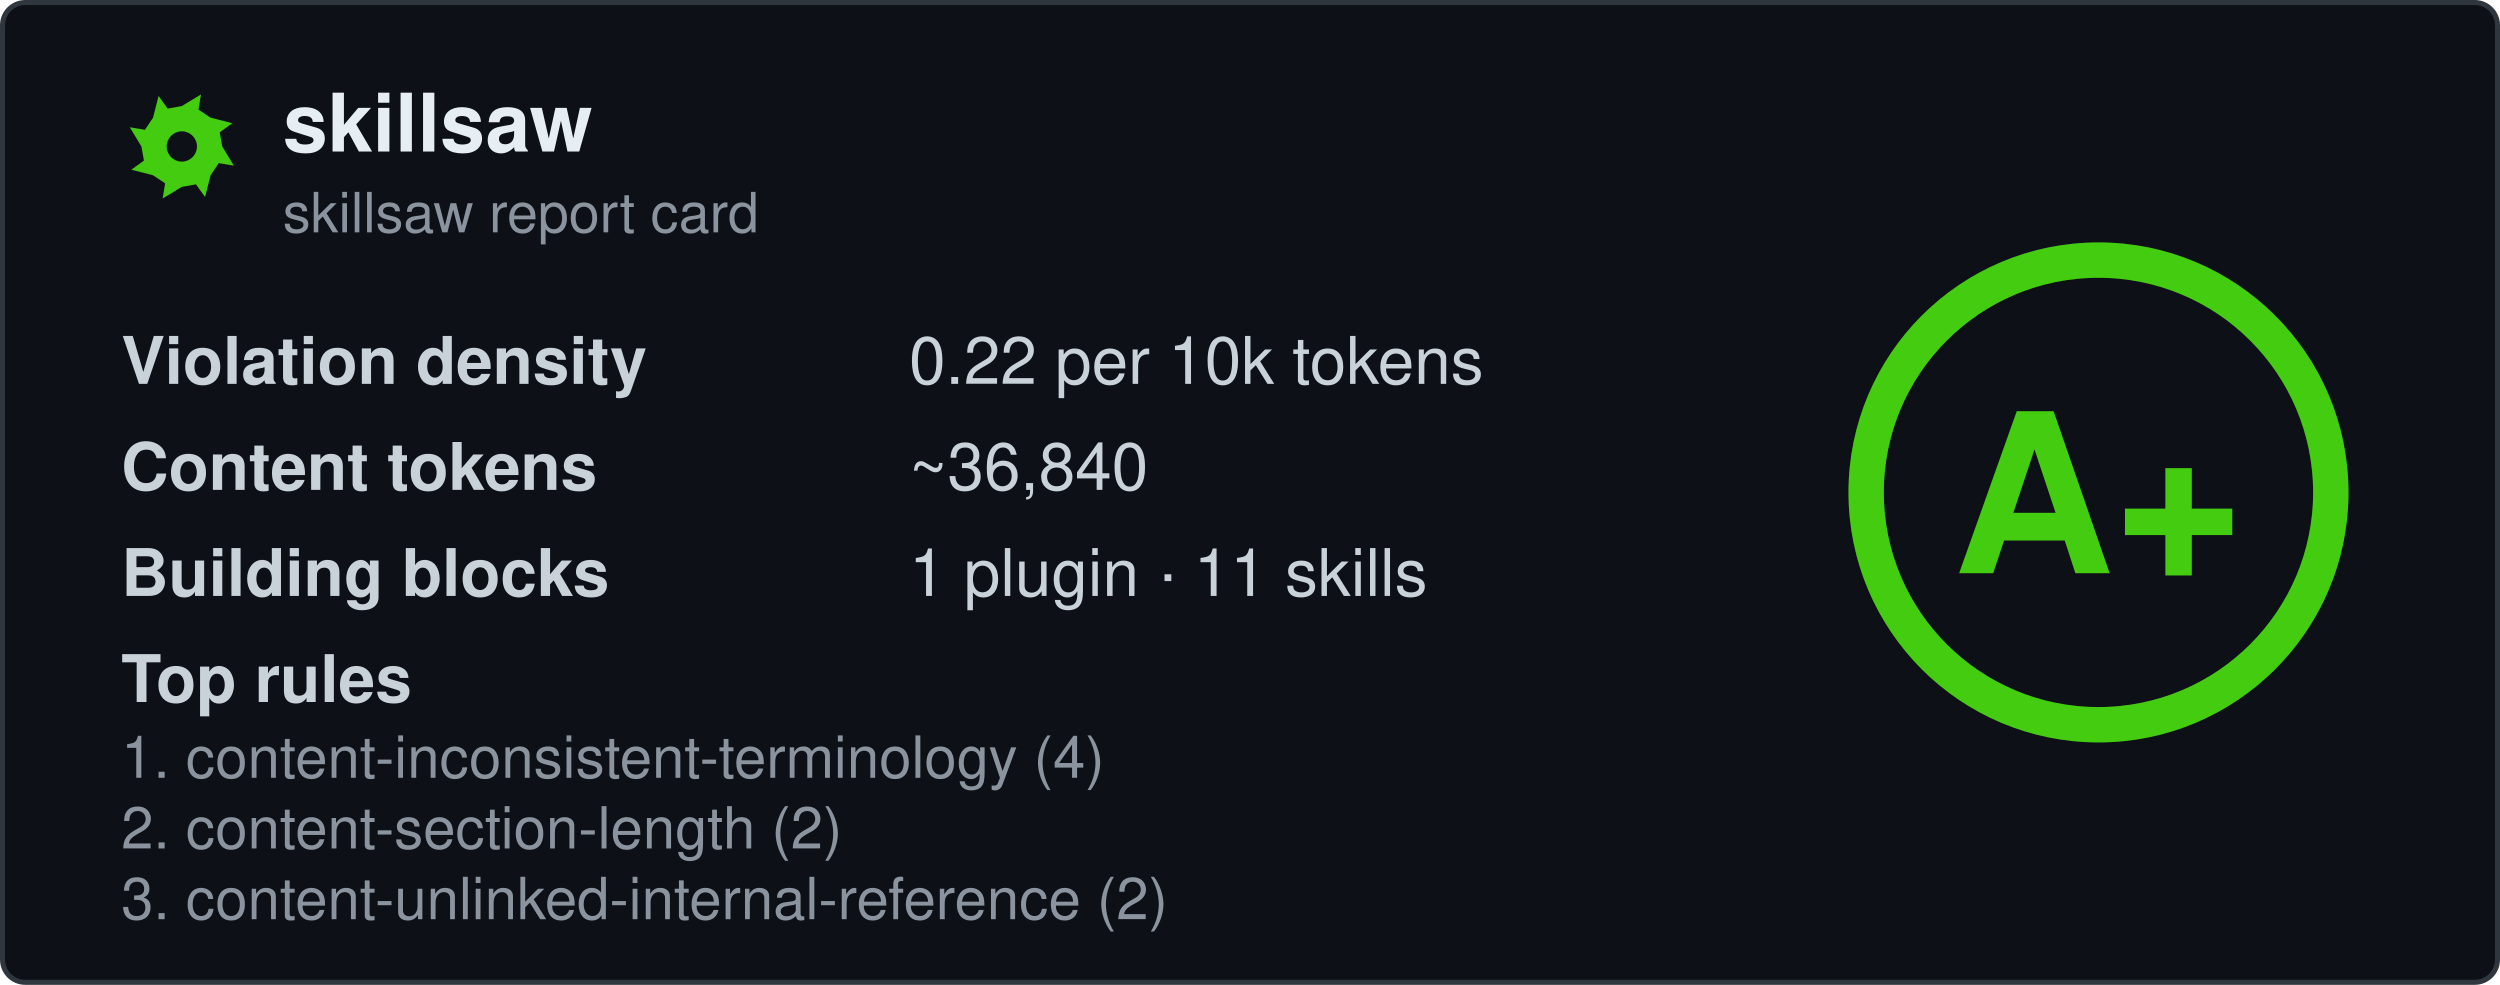
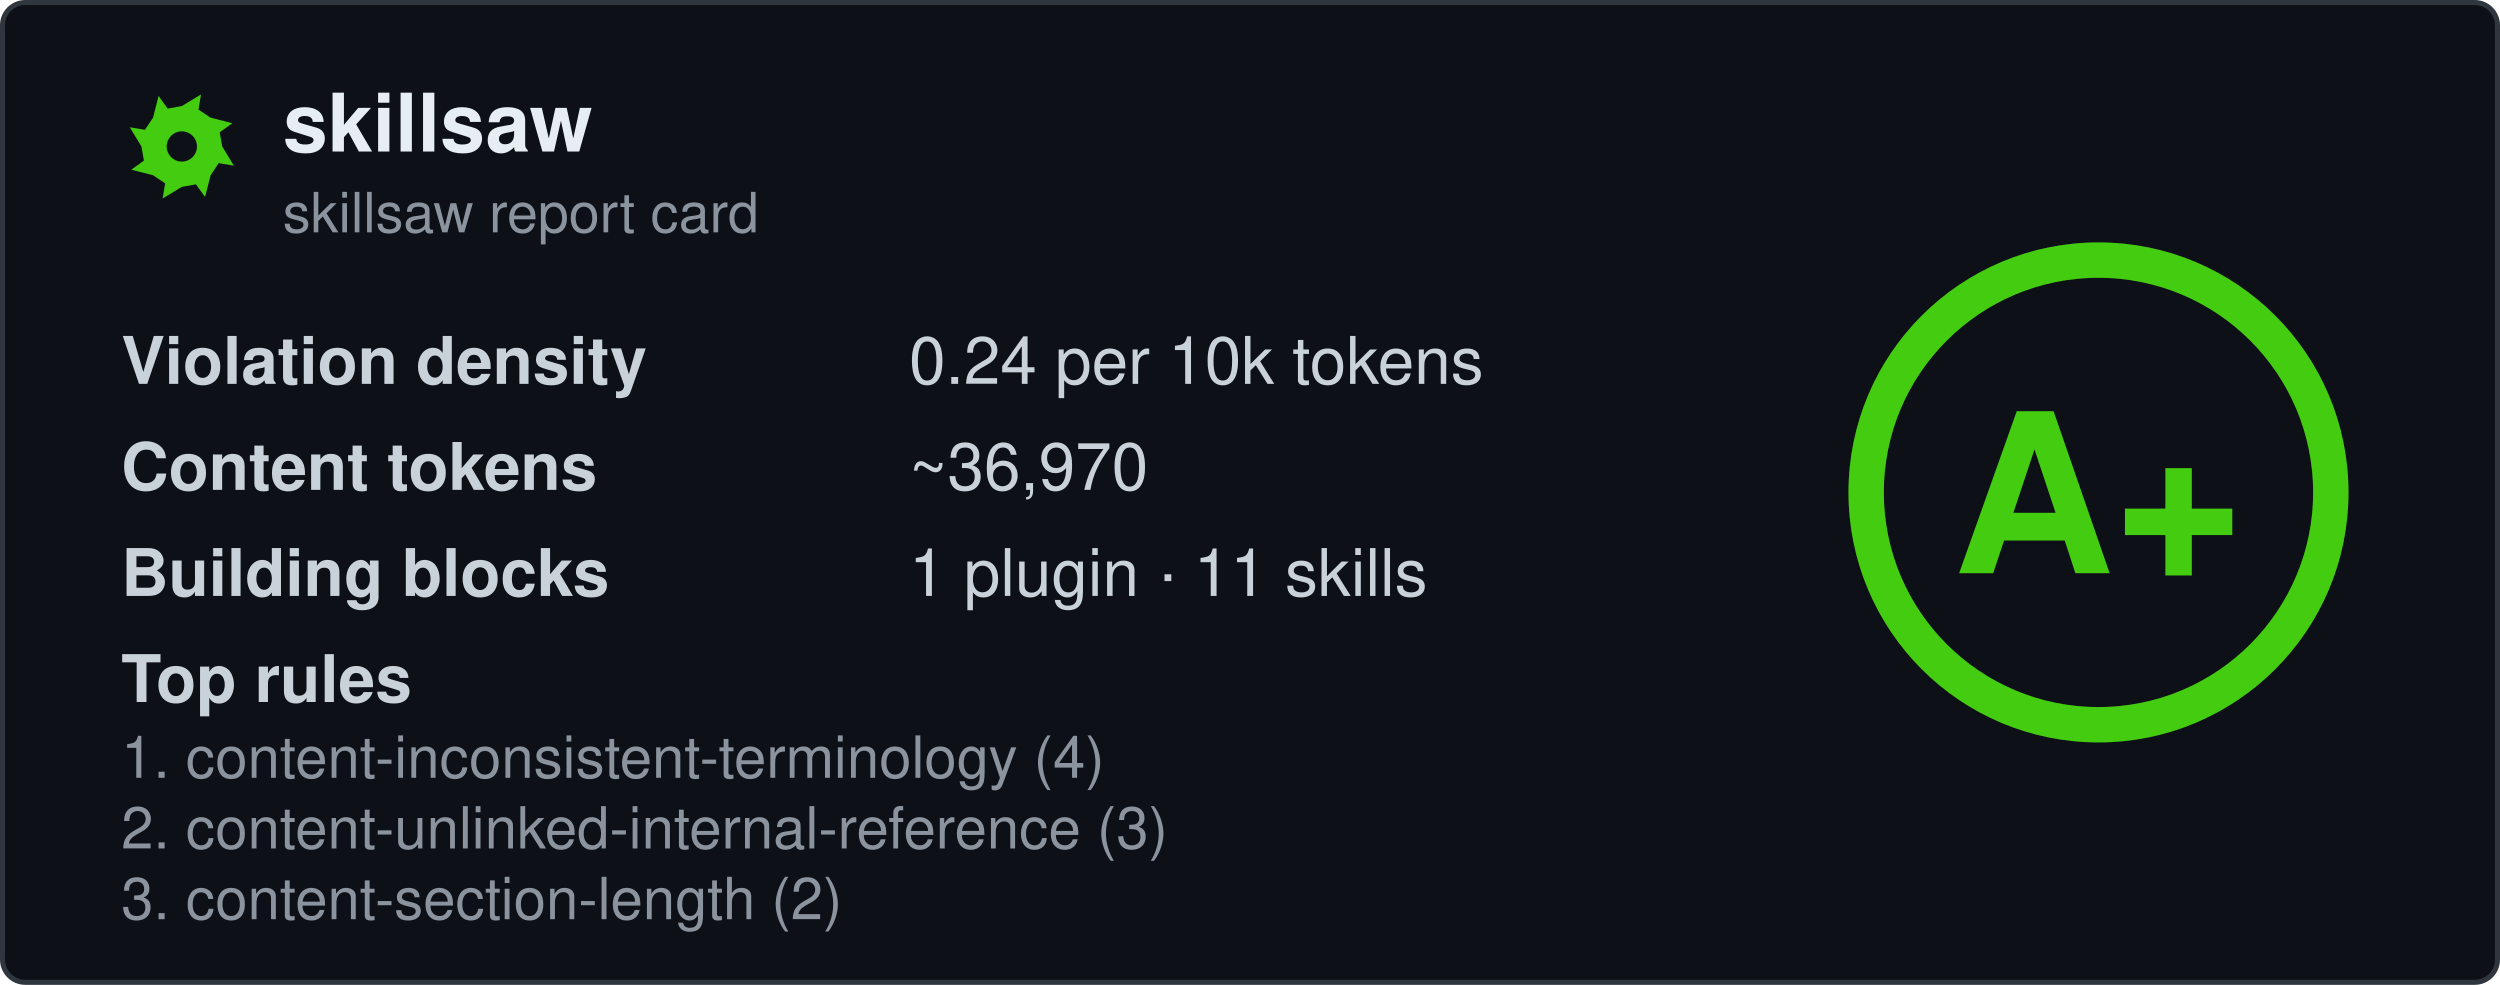
<svg xmlns="http://www.w3.org/2000/svg" width="495" height="195" viewBox="0 0 495 195" fill="none" role="img" aria-labelledby="card-title">
  <style>
    .title { font: 600 16px 'Segoe UI', Ubuntu, 'Helvetica Neue', Helvetica, Arial, sans-serif; fill: #e6edf3; }
    .subtitle { font: 400 11px 'Segoe UI', Ubuntu, 'Helvetica Neue', Helvetica, Arial, sans-serif; fill: #8b949e; }
    .label { font: 600 13px 'Segoe UI', Ubuntu, 'Helvetica Neue', Helvetica, Arial, sans-serif; fill: #c9d1d9; }
    .value { font: 400 13px 'Segoe UI', Ubuntu, 'Helvetica Neue', Helvetica, Arial, sans-serif; fill: #c9d1d9; }
    .rule { font: 400 11.5px 'Segoe UI', Ubuntu, 'Helvetica Neue', Helvetica, Arial, sans-serif; fill: #8b949e; }
    .grade-letter { font: 800 44px 'Segoe UI', Ubuntu, 'Helvetica Neue', Helvetica, Arial, sans-serif; fill: #44cc11; }
  </style>
  <rect x="0.5" y="0.5" width="494" height="194" rx="4.5" fill="#0d1117" stroke="#30363d" />
  <g transform="translate(24, 17)">
    <path fill-rule="evenodd" fill="#44cc11" d="M20.0 12.0L22.3 15.8L19.3 15.3L17.7 17.7L16.6 22.0L14.8 19.5L12.0 20.0L8.2 22.3L8.7 19.3L6.3 17.7L2.0 16.6L4.5 14.8L4.0 12.0L1.7 8.2L4.7 8.7L6.3 6.3L7.4 2.0L9.2 4.5L12.0 4.0L15.8 1.7L15.3 4.7L17.7 6.3L22.0 7.4L19.5 9.2ZM15.0 12.0A3.0 3.0 0 1 0 9.0 12.0A3.0 3.0 0 1 0 15.0 12.0Z" />
  </g>
  <text x="56" y="30" class="title" data-testid="repo-name">skillsaw</text>
  <text x="56" y="46" class="subtitle">skillsaw report card</text>
  <g data-testid="stats">
    <text x="24" y="76">
      <tspan class="label">Violation density</tspan>
      <tspan x="180" class="value">
-         <tspan data-testid="density">0.22</tspan> per 10k tokens</tspan>
+         <tspan data-testid="density">0.24</tspan> per 10k tokens</tspan>
    </text>
    <text x="24" y="97">
      <tspan class="label">Content tokens</tspan>
-       <tspan x="180" class="value">~<tspan data-testid="tokens">36,840</tspan>
+       <tspan x="180" class="value">~<tspan data-testid="tokens">36,970</tspan>
      </tspan>
    </text>
    <text x="24" y="118">
      <tspan class="label">Building blocks</tspan>
      <tspan x="180" class="value">
        <tspan data-testid="plugins">1</tspan> plugin · <tspan data-testid="skills">11</tspan> skills</tspan>
    </text>
    <text x="24" y="139" class="label">Top rules</text>
    <text x="24" y="154" class="rule" data-testid="rule-0">1. content-inconsistent-terminology (4)</text>
-     <text x="24" y="168" class="rule" data-testid="rule-1">2. content-section-length (2)</text>
-     <text x="24" y="182" class="rule" data-testid="rule-2">3. content-unlinked-internal-reference (2)</text>
+     <text x="24" y="168" class="rule" data-testid="rule-1">2. content-unlinked-internal-reference (3)</text>
+     <text x="24" y="182" class="rule" data-testid="rule-2">3. content-section-length (2)</text>
  </g>
  <g transform="translate(415.5, 97.5)">
    <circle r="46" fill="none" stroke="#44cc11" stroke-opacity="0.25" stroke-width="7" />
    <circle r="46" fill="none" stroke="#44cc11" stroke-width="7" stroke-linecap="round" transform="rotate(-90)" stroke-dasharray="289.03 289.03" />
    <text y="16" text-anchor="middle" class="grade-letter" data-testid="grade-letter">A+</text>
  </g>
</svg>
